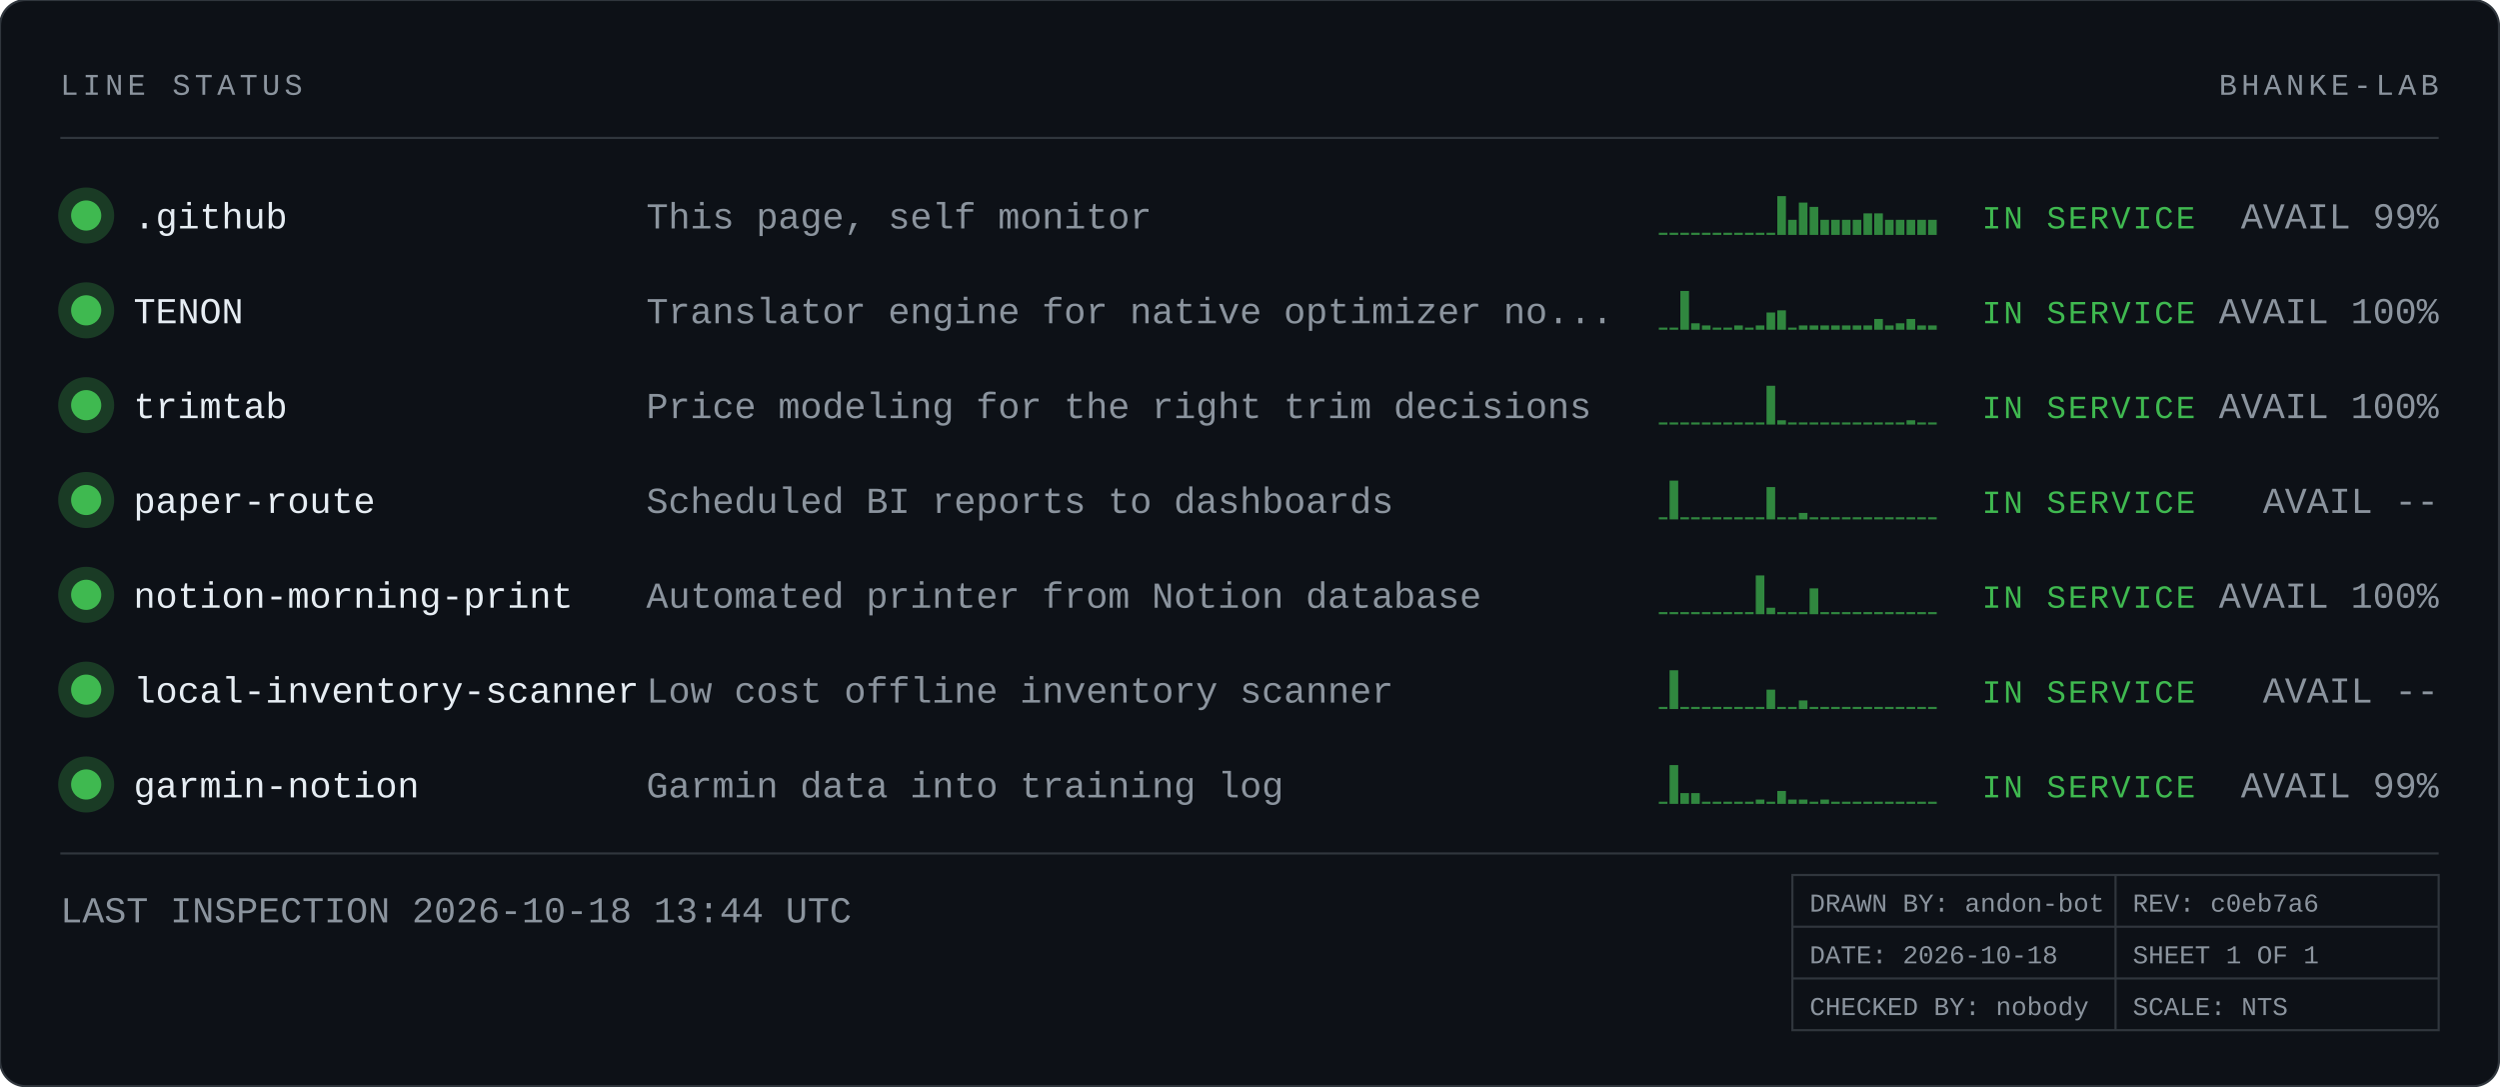
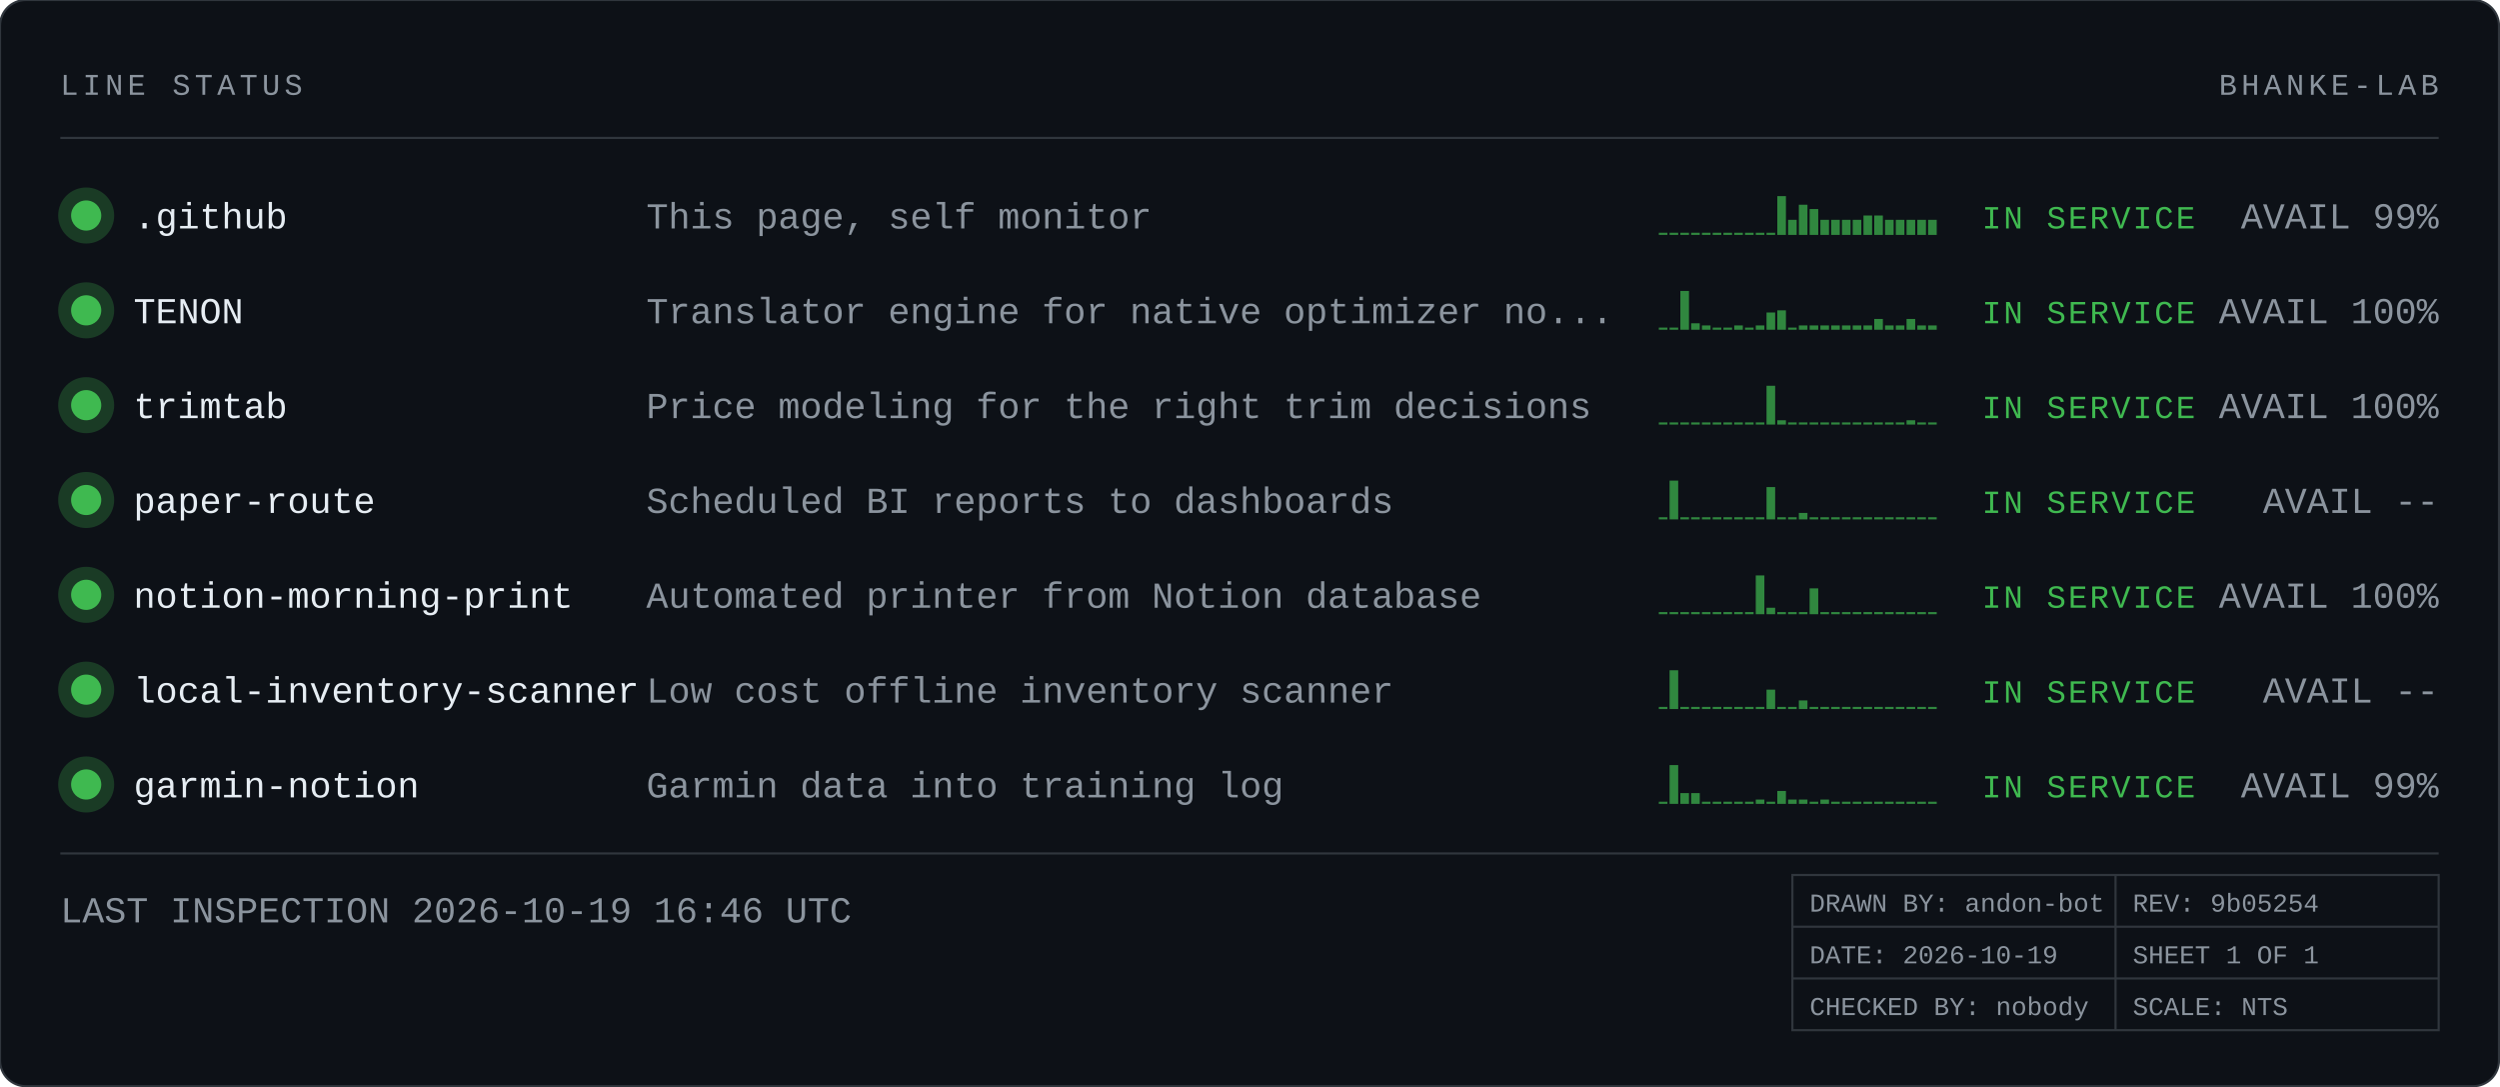
<svg xmlns="http://www.w3.org/2000/svg" width="1160" height="504" viewBox="0 0 1160 504" role="img" aria-label="Andon board">
  <style>
text { font-family: Consolas, 'Courier New', monospace; font-size: 17px; }
.hd { fill: #8b949e; font-size: 14px; letter-spacing: 2px; }
.name { fill: #e6edf3; }
.dim { fill: #8b949e; }
.st { font-size: 15px; letter-spacing: 1px; }
.tb { fill: #8b949e; font-size: 12px; }
</style>
  <rect x="0" y="0" width="1160" height="504" rx="12" fill="#0d1117" stroke="#30363d" />
  <text x="28" y="44" class="hd">LINE STATUS</text>
  <text x="1132" y="44" class="hd" text-anchor="end">BHANKE-LAB</text>
  <line x1="28" y1="64" x2="1132" y2="64" stroke="#30363d" />
  <circle cx="40" cy="100" r="13" fill="#3fb950" opacity="0.25" />
  <circle cx="40" cy="100" r="7" fill="#3fb950" />
  <text x="62" y="106" class="name">.github</text>
  <text x="300" y="106" class="dim">This page, self monitor</text>
  <rect x="770" y="108" width="4" height="1" fill="#3fb950" opacity="0.7" />
  <rect x="775" y="108" width="4" height="1" fill="#3fb950" opacity="0.7" />
  <rect x="780" y="108" width="4" height="1" fill="#3fb950" opacity="0.7" />
  <rect x="785" y="108" width="4" height="1" fill="#3fb950" opacity="0.7" />
  <rect x="790" y="108" width="4" height="1" fill="#3fb950" opacity="0.7" />
  <rect x="795" y="108" width="4" height="1" fill="#3fb950" opacity="0.7" />
  <rect x="800" y="108" width="4" height="1" fill="#3fb950" opacity="0.7" />
  <rect x="805" y="108" width="4" height="1" fill="#3fb950" opacity="0.7" />
  <rect x="810" y="108" width="4" height="1" fill="#3fb950" opacity="0.7" />
  <rect x="815" y="108" width="4" height="1" fill="#3fb950" opacity="0.7" />
  <rect x="820" y="108" width="4" height="1" fill="#3fb950" opacity="0.7" />
  <rect x="825" y="91" width="4" height="18" fill="#3fb950" opacity="0.7" />
  <rect x="830" y="102" width="4" height="7" fill="#3fb950" opacity="0.7" />
-   <rect x="835" y="94" width="4" height="15" fill="#3fb950" opacity="0.7" />
-   <rect x="840" y="96" width="4" height="13" fill="#3fb950" opacity="0.7" />
+   <rect x="835" y="95" width="4" height="14" fill="#3fb950" opacity="0.7" />
+   <rect x="840" y="97" width="4" height="12" fill="#3fb950" opacity="0.7" />
  <rect x="845" y="102" width="4" height="7" fill="#3fb950" opacity="0.7" />
  <rect x="850" y="102" width="4" height="7" fill="#3fb950" opacity="0.7" />
  <rect x="855" y="102" width="4" height="7" fill="#3fb950" opacity="0.7" />
  <rect x="860" y="102" width="4" height="7" fill="#3fb950" opacity="0.7" />
-   <rect x="865" y="99" width="4" height="10" fill="#3fb950" opacity="0.7" />
-   <rect x="870" y="99" width="4" height="10" fill="#3fb950" opacity="0.7" />
+   <rect x="865" y="100" width="4" height="9" fill="#3fb950" opacity="0.7" />
+   <rect x="870" y="100" width="4" height="9" fill="#3fb950" opacity="0.7" />
  <rect x="875" y="102" width="4" height="7" fill="#3fb950" opacity="0.7" />
  <rect x="880" y="102" width="4" height="7" fill="#3fb950" opacity="0.7" />
  <rect x="885" y="102" width="4" height="7" fill="#3fb950" opacity="0.7" />
  <rect x="890" y="102" width="4" height="7" fill="#3fb950" opacity="0.7" />
  <rect x="895" y="102" width="4" height="7" fill="#3fb950" opacity="0.7" />
  <text x="920" y="106" class="st" fill="#3fb950">IN SERVICE</text>
  <text x="1132" y="106" class="dim" text-anchor="end">AVAIL 99%</text>
  <circle cx="40" cy="144" r="13" fill="#3fb950" opacity="0.25" />
  <circle cx="40" cy="144" r="7" fill="#3fb950" />
  <text x="62" y="150" class="name">TENON</text>
  <text x="300" y="150" class="dim">Translator engine for native optimizer no...</text>
  <rect x="770" y="152" width="4" height="1" fill="#3fb950" opacity="0.7" />
  <rect x="775" y="152" width="4" height="1" fill="#3fb950" opacity="0.7" />
  <rect x="780" y="135" width="4" height="18" fill="#3fb950" opacity="0.7" />
  <rect x="785" y="150" width="4" height="3" fill="#3fb950" opacity="0.7" />
  <rect x="790" y="151" width="4" height="2" fill="#3fb950" opacity="0.7" />
  <rect x="795" y="152" width="4" height="1" fill="#3fb950" opacity="0.7" />
  <rect x="800" y="152" width="4" height="1" fill="#3fb950" opacity="0.7" />
  <rect x="805" y="151" width="4" height="2" fill="#3fb950" opacity="0.7" />
  <rect x="810" y="152" width="4" height="1" fill="#3fb950" opacity="0.7" />
  <rect x="815" y="151" width="4" height="2" fill="#3fb950" opacity="0.7" />
  <rect x="820" y="145" width="4" height="8" fill="#3fb950" opacity="0.7" />
  <rect x="825" y="144" width="4" height="9" fill="#3fb950" opacity="0.7" />
  <rect x="830" y="152" width="4" height="1" fill="#3fb950" opacity="0.7" />
  <rect x="835" y="151" width="4" height="2" fill="#3fb950" opacity="0.7" />
  <rect x="840" y="151" width="4" height="2" fill="#3fb950" opacity="0.7" />
  <rect x="845" y="151" width="4" height="2" fill="#3fb950" opacity="0.7" />
  <rect x="850" y="151" width="4" height="2" fill="#3fb950" opacity="0.7" />
  <rect x="855" y="151" width="4" height="2" fill="#3fb950" opacity="0.7" />
  <rect x="860" y="151" width="4" height="2" fill="#3fb950" opacity="0.7" />
  <rect x="865" y="151" width="4" height="2" fill="#3fb950" opacity="0.7" />
  <rect x="870" y="148" width="4" height="5" fill="#3fb950" opacity="0.7" />
  <rect x="875" y="151" width="4" height="2" fill="#3fb950" opacity="0.7" />
-   <rect x="880" y="150" width="4" height="3" fill="#3fb950" opacity="0.7" />
+   <rect x="880" y="151" width="4" height="2" fill="#3fb950" opacity="0.7" />
  <rect x="885" y="148" width="4" height="5" fill="#3fb950" opacity="0.7" />
  <rect x="890" y="151" width="4" height="2" fill="#3fb950" opacity="0.7" />
  <rect x="895" y="151" width="4" height="2" fill="#3fb950" opacity="0.7" />
  <text x="920" y="150" class="st" fill="#3fb950">IN SERVICE</text>
  <text x="1132" y="150" class="dim" text-anchor="end">AVAIL 100%</text>
  <circle cx="40" cy="188" r="13" fill="#3fb950" opacity="0.25" />
  <circle cx="40" cy="188" r="7" fill="#3fb950" />
  <text x="62" y="194" class="name">trimtab</text>
  <text x="300" y="194" class="dim">Price modeling for the right trim decisions</text>
  <rect x="770" y="196" width="4" height="1" fill="#3fb950" opacity="0.7" />
  <rect x="775" y="196" width="4" height="1" fill="#3fb950" opacity="0.7" />
  <rect x="780" y="196" width="4" height="1" fill="#3fb950" opacity="0.7" />
  <rect x="785" y="196" width="4" height="1" fill="#3fb950" opacity="0.7" />
  <rect x="790" y="196" width="4" height="1" fill="#3fb950" opacity="0.7" />
  <rect x="795" y="196" width="4" height="1" fill="#3fb950" opacity="0.7" />
  <rect x="800" y="196" width="4" height="1" fill="#3fb950" opacity="0.7" />
  <rect x="805" y="196" width="4" height="1" fill="#3fb950" opacity="0.7" />
  <rect x="810" y="196" width="4" height="1" fill="#3fb950" opacity="0.7" />
  <rect x="815" y="196" width="4" height="1" fill="#3fb950" opacity="0.7" />
  <rect x="820" y="179" width="4" height="18" fill="#3fb950" opacity="0.7" />
  <rect x="825" y="195" width="4" height="2" fill="#3fb950" opacity="0.7" />
  <rect x="830" y="196" width="4" height="1" fill="#3fb950" opacity="0.7" />
  <rect x="835" y="196" width="4" height="1" fill="#3fb950" opacity="0.7" />
  <rect x="840" y="196" width="4" height="1" fill="#3fb950" opacity="0.7" />
  <rect x="845" y="196" width="4" height="1" fill="#3fb950" opacity="0.7" />
  <rect x="850" y="196" width="4" height="1" fill="#3fb950" opacity="0.7" />
  <rect x="855" y="196" width="4" height="1" fill="#3fb950" opacity="0.7" />
  <rect x="860" y="196" width="4" height="1" fill="#3fb950" opacity="0.7" />
  <rect x="865" y="196" width="4" height="1" fill="#3fb950" opacity="0.7" />
  <rect x="870" y="196" width="4" height="1" fill="#3fb950" opacity="0.7" />
  <rect x="875" y="196" width="4" height="1" fill="#3fb950" opacity="0.7" />
  <rect x="880" y="196" width="4" height="1" fill="#3fb950" opacity="0.7" />
  <rect x="885" y="195" width="4" height="2" fill="#3fb950" opacity="0.7" />
  <rect x="890" y="196" width="4" height="1" fill="#3fb950" opacity="0.7" />
  <rect x="895" y="196" width="4" height="1" fill="#3fb950" opacity="0.7" />
  <text x="920" y="194" class="st" fill="#3fb950">IN SERVICE</text>
  <text x="1132" y="194" class="dim" text-anchor="end">AVAIL 100%</text>
  <circle cx="40" cy="232" r="13" fill="#3fb950" opacity="0.25" />
  <circle cx="40" cy="232" r="7" fill="#3fb950" />
  <text x="62" y="238" class="name">paper-route</text>
  <text x="300" y="238" class="dim">Scheduled BI reports to dashboards</text>
  <rect x="770" y="240" width="4" height="1" fill="#3fb950" opacity="0.7" />
  <rect x="775" y="223" width="4" height="18" fill="#3fb950" opacity="0.7" />
  <rect x="780" y="240" width="4" height="1" fill="#3fb950" opacity="0.7" />
  <rect x="785" y="240" width="4" height="1" fill="#3fb950" opacity="0.7" />
  <rect x="790" y="240" width="4" height="1" fill="#3fb950" opacity="0.7" />
  <rect x="795" y="240" width="4" height="1" fill="#3fb950" opacity="0.7" />
  <rect x="800" y="240" width="4" height="1" fill="#3fb950" opacity="0.7" />
  <rect x="805" y="240" width="4" height="1" fill="#3fb950" opacity="0.7" />
  <rect x="810" y="240" width="4" height="1" fill="#3fb950" opacity="0.7" />
  <rect x="815" y="240" width="4" height="1" fill="#3fb950" opacity="0.7" />
  <rect x="820" y="226" width="4" height="15" fill="#3fb950" opacity="0.7" />
  <rect x="825" y="240" width="4" height="1" fill="#3fb950" opacity="0.7" />
  <rect x="830" y="240" width="4" height="1" fill="#3fb950" opacity="0.7" />
  <rect x="835" y="238" width="4" height="3" fill="#3fb950" opacity="0.7" />
  <rect x="840" y="240" width="4" height="1" fill="#3fb950" opacity="0.7" />
  <rect x="845" y="240" width="4" height="1" fill="#3fb950" opacity="0.7" />
  <rect x="850" y="240" width="4" height="1" fill="#3fb950" opacity="0.7" />
  <rect x="855" y="240" width="4" height="1" fill="#3fb950" opacity="0.7" />
  <rect x="860" y="240" width="4" height="1" fill="#3fb950" opacity="0.7" />
  <rect x="865" y="240" width="4" height="1" fill="#3fb950" opacity="0.7" />
  <rect x="870" y="240" width="4" height="1" fill="#3fb950" opacity="0.7" />
  <rect x="875" y="240" width="4" height="1" fill="#3fb950" opacity="0.7" />
  <rect x="880" y="240" width="4" height="1" fill="#3fb950" opacity="0.7" />
  <rect x="885" y="240" width="4" height="1" fill="#3fb950" opacity="0.7" />
  <rect x="890" y="240" width="4" height="1" fill="#3fb950" opacity="0.7" />
  <rect x="895" y="240" width="4" height="1" fill="#3fb950" opacity="0.7" />
  <text x="920" y="238" class="st" fill="#3fb950">IN SERVICE</text>
  <text x="1132" y="238" class="dim" text-anchor="end">AVAIL --</text>
  <circle cx="40" cy="276" r="13" fill="#3fb950" opacity="0.25" />
  <circle cx="40" cy="276" r="7" fill="#3fb950" />
  <text x="62" y="282" class="name">notion-morning-print</text>
  <text x="300" y="282" class="dim">Automated printer from Notion database</text>
  <rect x="770" y="284" width="4" height="1" fill="#3fb950" opacity="0.7" />
  <rect x="775" y="284" width="4" height="1" fill="#3fb950" opacity="0.7" />
  <rect x="780" y="284" width="4" height="1" fill="#3fb950" opacity="0.7" />
  <rect x="785" y="284" width="4" height="1" fill="#3fb950" opacity="0.7" />
  <rect x="790" y="284" width="4" height="1" fill="#3fb950" opacity="0.7" />
  <rect x="795" y="284" width="4" height="1" fill="#3fb950" opacity="0.7" />
  <rect x="800" y="284" width="4" height="1" fill="#3fb950" opacity="0.7" />
  <rect x="805" y="284" width="4" height="1" fill="#3fb950" opacity="0.7" />
  <rect x="810" y="284" width="4" height="1" fill="#3fb950" opacity="0.7" />
  <rect x="815" y="267" width="4" height="18" fill="#3fb950" opacity="0.7" />
  <rect x="820" y="282" width="4" height="3" fill="#3fb950" opacity="0.7" />
  <rect x="825" y="284" width="4" height="1" fill="#3fb950" opacity="0.7" />
  <rect x="830" y="284" width="4" height="1" fill="#3fb950" opacity="0.7" />
  <rect x="835" y="284" width="4" height="1" fill="#3fb950" opacity="0.7" />
  <rect x="840" y="273" width="4" height="12" fill="#3fb950" opacity="0.7" />
  <rect x="845" y="284" width="4" height="1" fill="#3fb950" opacity="0.7" />
  <rect x="850" y="284" width="4" height="1" fill="#3fb950" opacity="0.7" />
  <rect x="855" y="284" width="4" height="1" fill="#3fb950" opacity="0.7" />
  <rect x="860" y="284" width="4" height="1" fill="#3fb950" opacity="0.7" />
  <rect x="865" y="284" width="4" height="1" fill="#3fb950" opacity="0.7" />
  <rect x="870" y="284" width="4" height="1" fill="#3fb950" opacity="0.7" />
  <rect x="875" y="284" width="4" height="1" fill="#3fb950" opacity="0.7" />
  <rect x="880" y="284" width="4" height="1" fill="#3fb950" opacity="0.7" />
  <rect x="885" y="284" width="4" height="1" fill="#3fb950" opacity="0.7" />
  <rect x="890" y="284" width="4" height="1" fill="#3fb950" opacity="0.7" />
  <rect x="895" y="284" width="4" height="1" fill="#3fb950" opacity="0.7" />
  <text x="920" y="282" class="st" fill="#3fb950">IN SERVICE</text>
  <text x="1132" y="282" class="dim" text-anchor="end">AVAIL 100%</text>
  <circle cx="40" cy="320" r="13" fill="#3fb950" opacity="0.25" />
  <circle cx="40" cy="320" r="7" fill="#3fb950" />
  <text x="62" y="326" class="name">local-inventory-scanner</text>
  <text x="300" y="326" class="dim">Low cost offline inventory scanner</text>
  <rect x="770" y="328" width="4" height="1" fill="#3fb950" opacity="0.7" />
  <rect x="775" y="311" width="4" height="18" fill="#3fb950" opacity="0.7" />
  <rect x="780" y="328" width="4" height="1" fill="#3fb950" opacity="0.7" />
  <rect x="785" y="328" width="4" height="1" fill="#3fb950" opacity="0.7" />
  <rect x="790" y="328" width="4" height="1" fill="#3fb950" opacity="0.7" />
  <rect x="795" y="328" width="4" height="1" fill="#3fb950" opacity="0.7" />
  <rect x="800" y="328" width="4" height="1" fill="#3fb950" opacity="0.7" />
  <rect x="805" y="328" width="4" height="1" fill="#3fb950" opacity="0.7" />
  <rect x="810" y="328" width="4" height="1" fill="#3fb950" opacity="0.7" />
  <rect x="815" y="328" width="4" height="1" fill="#3fb950" opacity="0.7" />
  <rect x="820" y="320" width="4" height="9" fill="#3fb950" opacity="0.7" />
  <rect x="825" y="328" width="4" height="1" fill="#3fb950" opacity="0.7" />
  <rect x="830" y="328" width="4" height="1" fill="#3fb950" opacity="0.7" />
  <rect x="835" y="325" width="4" height="4" fill="#3fb950" opacity="0.7" />
  <rect x="840" y="328" width="4" height="1" fill="#3fb950" opacity="0.7" />
  <rect x="845" y="328" width="4" height="1" fill="#3fb950" opacity="0.7" />
  <rect x="850" y="328" width="4" height="1" fill="#3fb950" opacity="0.7" />
  <rect x="855" y="328" width="4" height="1" fill="#3fb950" opacity="0.7" />
  <rect x="860" y="328" width="4" height="1" fill="#3fb950" opacity="0.7" />
  <rect x="865" y="328" width="4" height="1" fill="#3fb950" opacity="0.7" />
  <rect x="870" y="328" width="4" height="1" fill="#3fb950" opacity="0.7" />
  <rect x="875" y="328" width="4" height="1" fill="#3fb950" opacity="0.7" />
  <rect x="880" y="328" width="4" height="1" fill="#3fb950" opacity="0.7" />
  <rect x="885" y="328" width="4" height="1" fill="#3fb950" opacity="0.7" />
  <rect x="890" y="328" width="4" height="1" fill="#3fb950" opacity="0.7" />
  <rect x="895" y="328" width="4" height="1" fill="#3fb950" opacity="0.7" />
  <text x="920" y="326" class="st" fill="#3fb950">IN SERVICE</text>
  <text x="1132" y="326" class="dim" text-anchor="end">AVAIL --</text>
  <circle cx="40" cy="364" r="13" fill="#3fb950" opacity="0.25" />
  <circle cx="40" cy="364" r="7" fill="#3fb950" />
  <text x="62" y="370" class="name">garmin-notion</text>
  <text x="300" y="370" class="dim">Garmin data into training log</text>
  <rect x="770" y="372" width="4" height="1" fill="#3fb950" opacity="0.7" />
  <rect x="775" y="355" width="4" height="18" fill="#3fb950" opacity="0.7" />
  <rect x="780" y="368" width="4" height="5" fill="#3fb950" opacity="0.7" />
  <rect x="785" y="368" width="4" height="5" fill="#3fb950" opacity="0.7" />
  <rect x="790" y="372" width="4" height="1" fill="#3fb950" opacity="0.7" />
  <rect x="795" y="372" width="4" height="1" fill="#3fb950" opacity="0.7" />
  <rect x="800" y="372" width="4" height="1" fill="#3fb950" opacity="0.7" />
  <rect x="805" y="372" width="4" height="1" fill="#3fb950" opacity="0.7" />
  <rect x="810" y="372" width="4" height="1" fill="#3fb950" opacity="0.7" />
  <rect x="815" y="371" width="4" height="2" fill="#3fb950" opacity="0.7" />
  <rect x="820" y="372" width="4" height="1" fill="#3fb950" opacity="0.7" />
  <rect x="825" y="367" width="4" height="6" fill="#3fb950" opacity="0.7" />
  <rect x="830" y="371" width="4" height="2" fill="#3fb950" opacity="0.7" />
  <rect x="835" y="371" width="4" height="2" fill="#3fb950" opacity="0.7" />
  <rect x="840" y="372" width="4" height="1" fill="#3fb950" opacity="0.7" />
  <rect x="845" y="371" width="4" height="2" fill="#3fb950" opacity="0.7" />
  <rect x="850" y="372" width="4" height="1" fill="#3fb950" opacity="0.7" />
  <rect x="855" y="372" width="4" height="1" fill="#3fb950" opacity="0.7" />
  <rect x="860" y="372" width="4" height="1" fill="#3fb950" opacity="0.7" />
  <rect x="865" y="372" width="4" height="1" fill="#3fb950" opacity="0.7" />
  <rect x="870" y="372" width="4" height="1" fill="#3fb950" opacity="0.7" />
  <rect x="875" y="372" width="4" height="1" fill="#3fb950" opacity="0.7" />
  <rect x="880" y="372" width="4" height="1" fill="#3fb950" opacity="0.7" />
  <rect x="885" y="372" width="4" height="1" fill="#3fb950" opacity="0.7" />
  <rect x="890" y="372" width="4" height="1" fill="#3fb950" opacity="0.7" />
  <rect x="895" y="372" width="4" height="1" fill="#3fb950" opacity="0.7" />
  <text x="920" y="370" class="st" fill="#3fb950">IN SERVICE</text>
  <text x="1132" y="370" class="dim" text-anchor="end">AVAIL 99%</text>
  <line x1="28" y1="396" x2="1132" y2="396" stroke="#30363d" />
-   <text x="28" y="428" class="dim">LAST INSPECTION 2026-10-18 13:44 UTC</text>
+   <text x="28" y="428" class="dim">LAST INSPECTION 2026-10-19 16:46 UTC</text>
  <rect x="832" y="406" width="300" height="72" fill="none" stroke="#30363d" />
  <line x1="832" y1="430" x2="1132" y2="430" stroke="#30363d" />
  <line x1="832" y1="454" x2="1132" y2="454" stroke="#30363d" />
  <line x1="982" y1="406" x2="982" y2="478" stroke="#30363d" />
  <text x="840" y="423" class="tb">DRAWN BY: andon-bot</text>
-   <text x="990" y="423" class="tb">REV: c0eb7a6</text>
-   <text x="840" y="447" class="tb">DATE: 2026-10-18</text>
+   <text x="990" y="423" class="tb">REV: 9b05254</text>
+   <text x="840" y="447" class="tb">DATE: 2026-10-19</text>
  <text x="990" y="447" class="tb">SHEET 1 OF 1</text>
  <text x="840" y="471" class="tb">CHECKED BY: nobody</text>
  <text x="990" y="471" class="tb">SCALE: NTS</text>
</svg>
